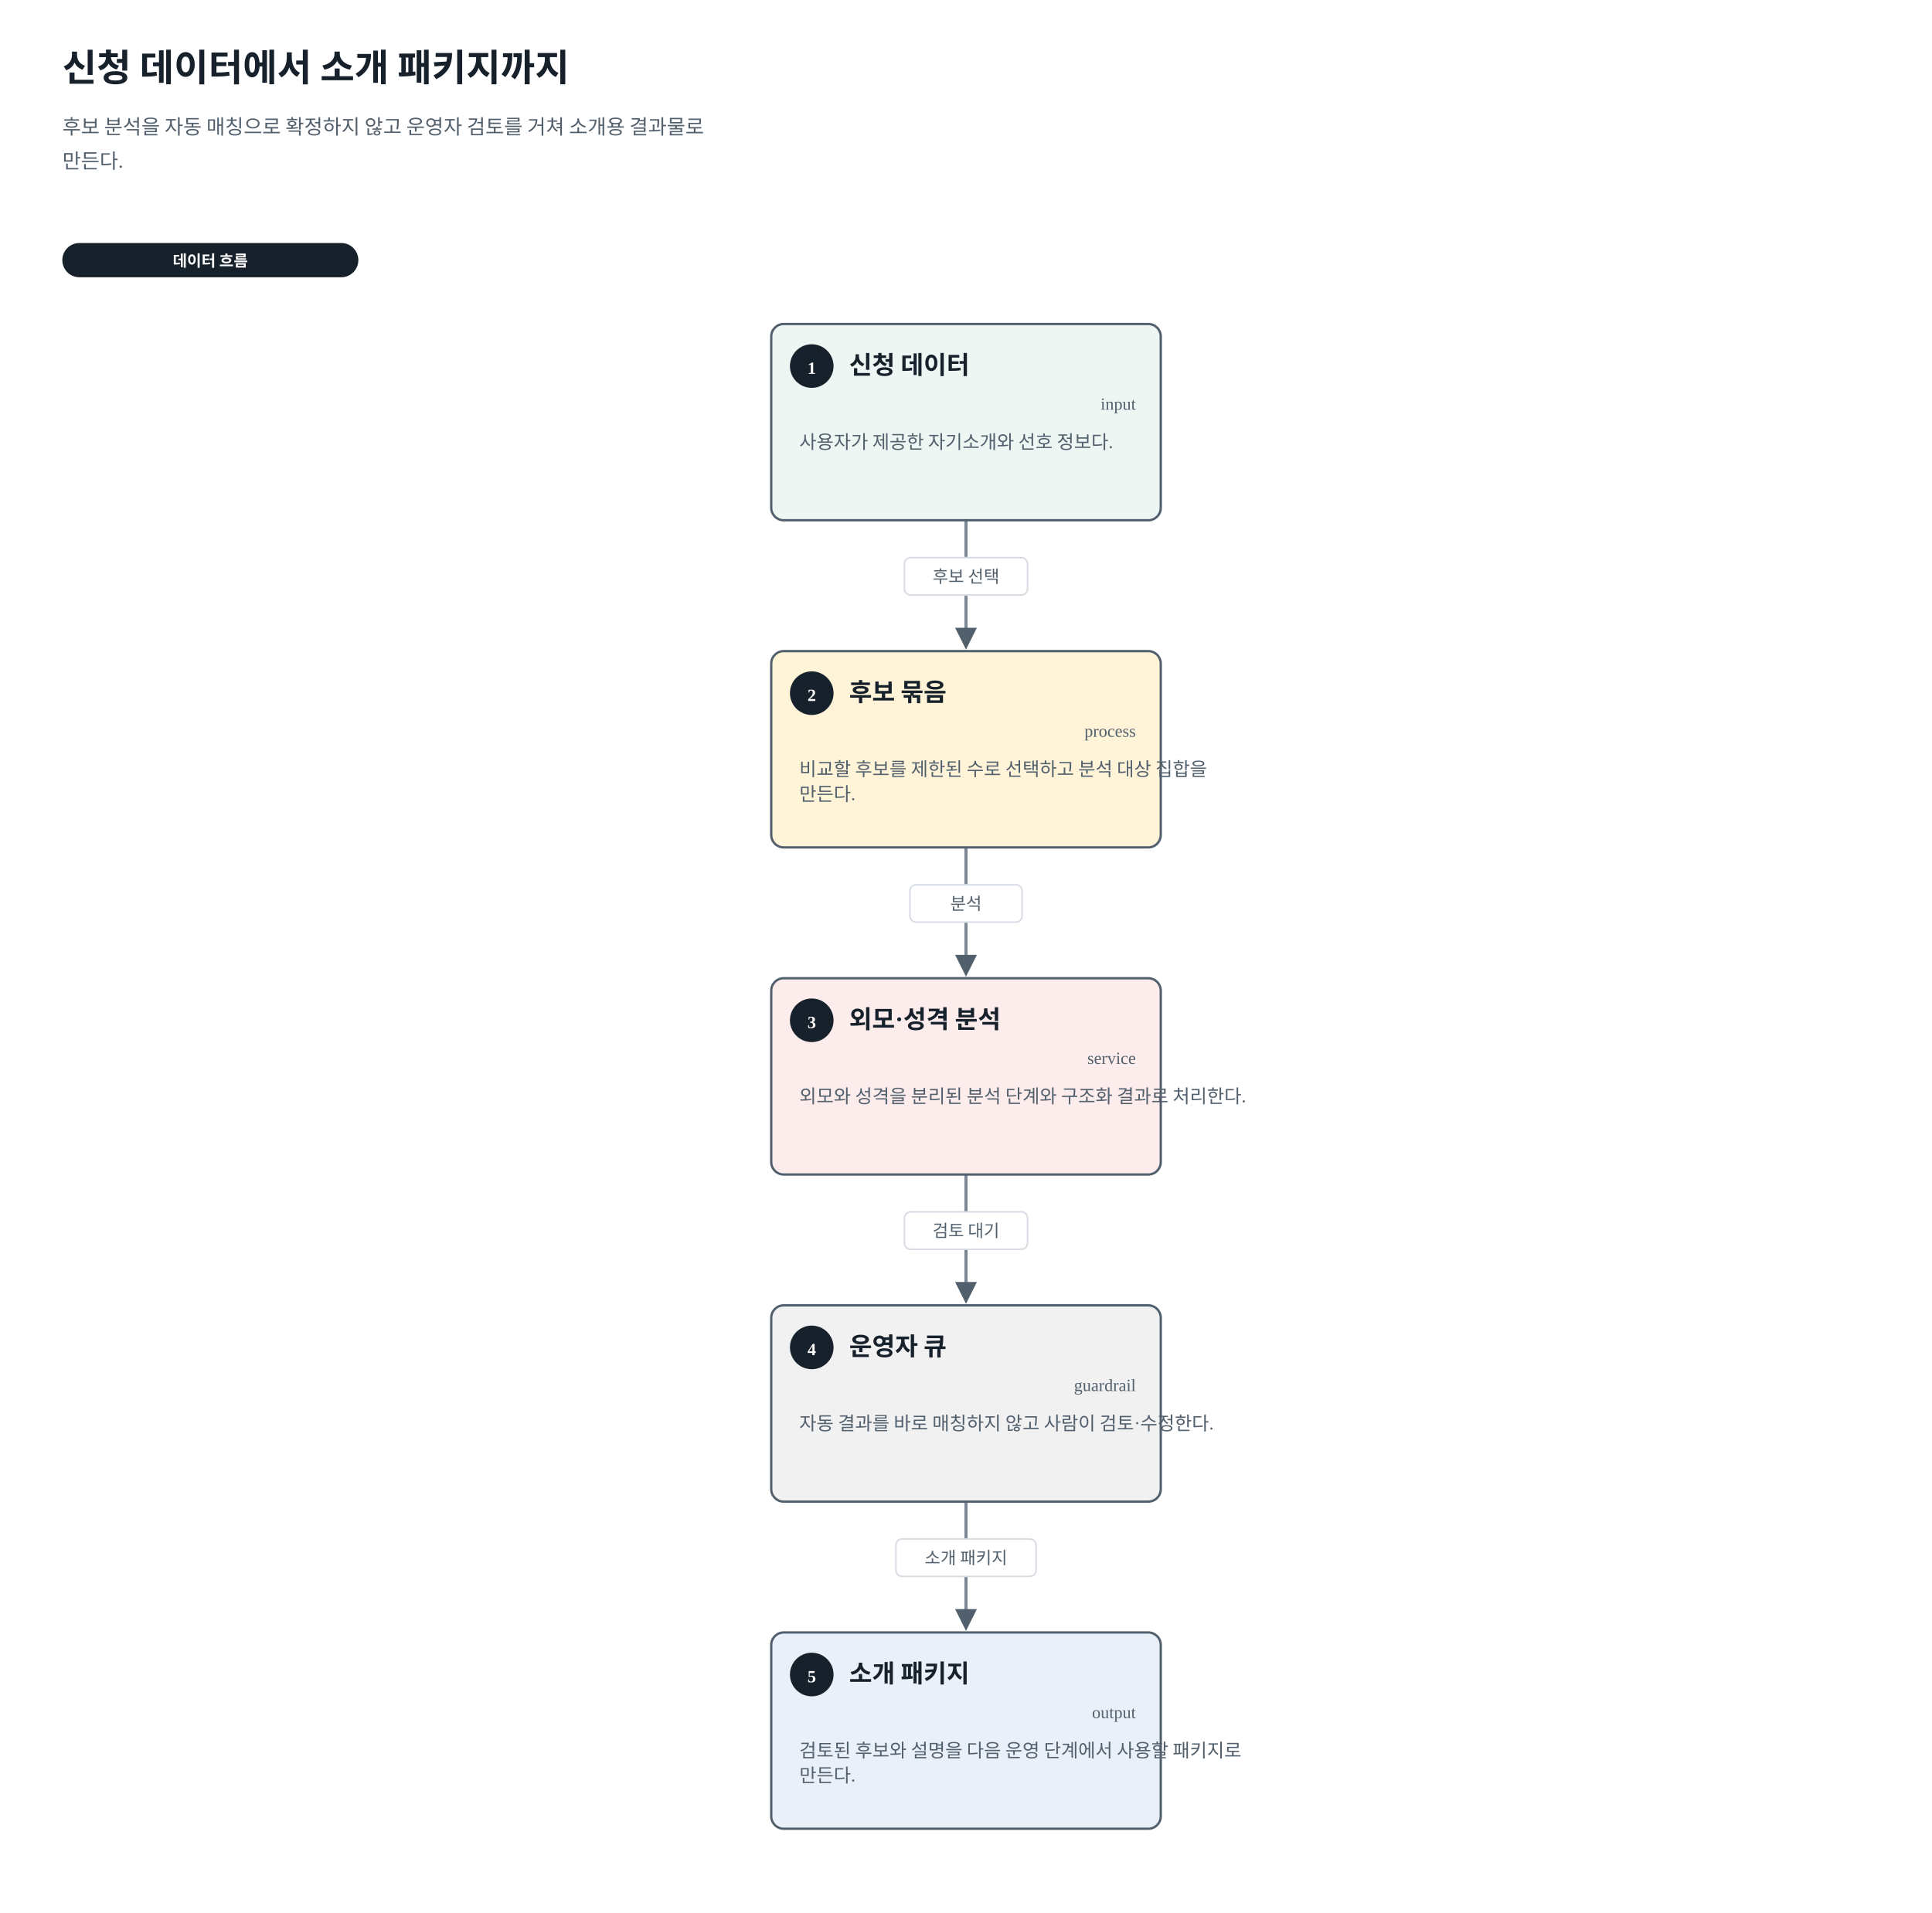
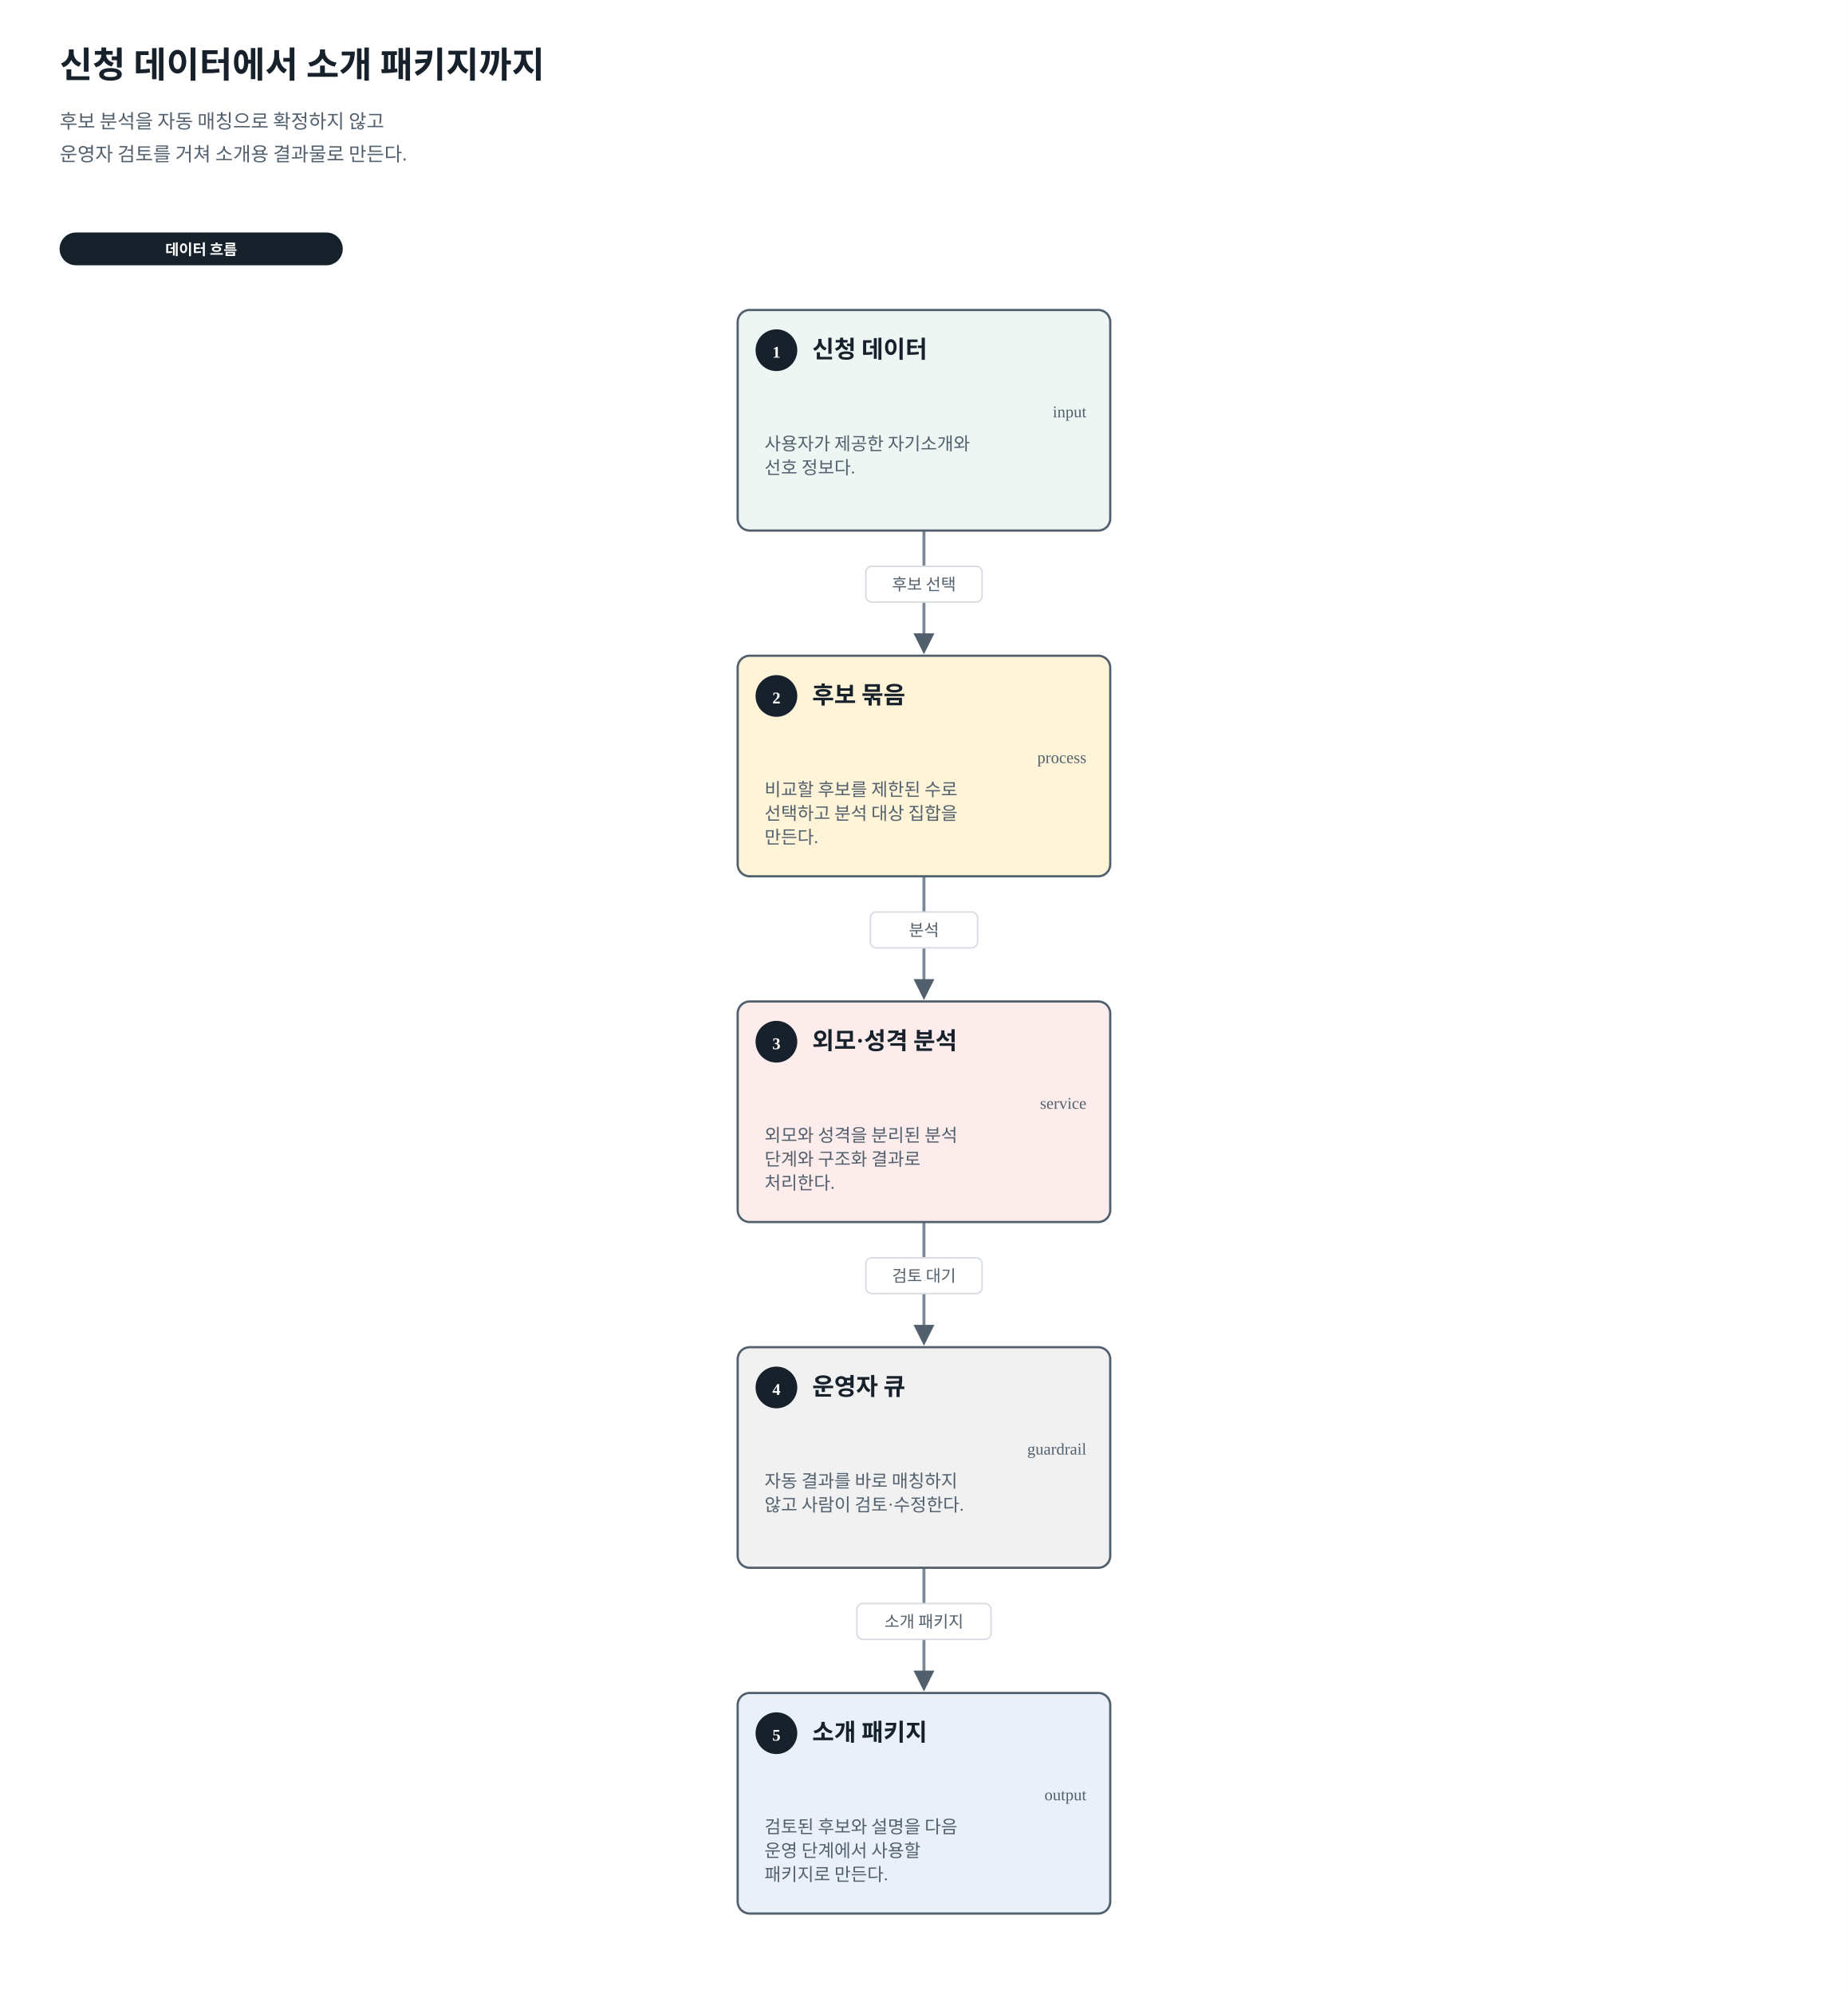
- <svg xmlns="http://www.w3.org/2000/svg" viewBox="0 0 1240 1228" role="img" aria-labelledby="system-map-title system-map-desc">
+ <svg xmlns="http://www.w3.org/2000/svg" viewBox="0 0 1240 1338" role="img" aria-labelledby="system-map-title system-map-desc">
  <defs>
    <marker id="system-map-arrow" viewBox="0 0 10 10" refX="5" refY="5" markerWidth="7" markerHeight="7" orient="auto-start-reverse">
      <path d="M 0 0 L 10 5 L 0 10 z" fill="#52606d" />
    </marker>
  </defs>
-   <rect width="1240" height="1228" fill="#ffffff" />
+   <rect width="1240" height="1338" fill="#ffffff" />
  <text fill="#17212b" font-size="24" font-weight="700">
    <tspan x="40" y="52">신청 데이터에서 소개 패키지까지</tspan>
  </text>
  <text fill="#52606d" font-size="13">
-     <tspan x="40" y="86">후보 분석을 자동 매칭으로 확정하지 않고 운영자 검토를 거쳐 소개용 결과물로</tspan>
-     <tspan x="40" y="108">만든다.</tspan>
+     <tspan x="40" y="86">후보 분석을 자동 매칭으로 확정하지 않고</tspan>
+     <tspan x="40" y="108">운영자 검토를 거쳐 소개용 결과물로 만든다.</tspan>
  </text>
  <rect x="40" y="156" width="190" height="22" rx="11" fill="#17212b" />
  <text x="135" y="171" text-anchor="middle" fill="#ffffff" font-size="10" font-weight="700">데이터 흐름</text>
  <g data-flow="flow-01">
-     <path d="M 620 334 C 620 372, 620 372, 620 410" fill="none" stroke="#7b8794" stroke-width="2" marker-end="url(#system-map-arrow)" />
-     <rect x="580.5" y="358" width="79" height="24" rx="4" fill="#ffffff" stroke="#d6dce2" />
-     <text x="620" y="374" text-anchor="middle" fill="#52606d" font-size="11">후보 선택</text>
+     <path d="M 620 356 C 620 394, 620 394, 620 432" fill="none" stroke="#7b8794" stroke-width="2" marker-end="url(#system-map-arrow)" />
+     <rect x="581" y="380" width="78" height="24" rx="4" fill="#ffffff" stroke="#d6dce2" />
+     <text x="620" y="396" text-anchor="middle" fill="#52606d" font-size="11">후보 선택</text>
  </g>
  <g data-flow="flow-02">
-     <path d="M 620 544 C 620 582, 620 582, 620 620" fill="none" stroke="#7b8794" stroke-width="2" marker-end="url(#system-map-arrow)" />
-     <rect x="584" y="568" width="72" height="24" rx="4" fill="#ffffff" stroke="#d6dce2" />
-     <text x="620" y="584" text-anchor="middle" fill="#52606d" font-size="11">분석</text>
+     <path d="M 620 588 C 620 626, 620 626, 620 664" fill="none" stroke="#7b8794" stroke-width="2" marker-end="url(#system-map-arrow)" />
+     <rect x="584" y="612" width="72" height="24" rx="4" fill="#ffffff" stroke="#d6dce2" />
+     <text x="620" y="628" text-anchor="middle" fill="#52606d" font-size="11">분석</text>
  </g>
  <g data-flow="flow-03">
-     <path d="M 620 754 C 620 792, 620 792, 620 830" fill="none" stroke="#7b8794" stroke-width="2" marker-end="url(#system-map-arrow)" />
-     <rect x="580.5" y="778" width="79" height="24" rx="4" fill="#ffffff" stroke="#d6dce2" />
-     <text x="620" y="794" text-anchor="middle" fill="#52606d" font-size="11">검토 대기</text>
+     <path d="M 620 820 C 620 858, 620 858, 620 896" fill="none" stroke="#7b8794" stroke-width="2" marker-end="url(#system-map-arrow)" />
+     <rect x="581" y="844" width="78" height="24" rx="4" fill="#ffffff" stroke="#d6dce2" />
+     <text x="620" y="860" text-anchor="middle" fill="#52606d" font-size="11">검토 대기</text>
  </g>
  <g data-flow="flow-04">
-     <path d="M 620 964 C 620 1002, 620 1002, 620 1040" fill="none" stroke="#7b8794" stroke-width="2" marker-end="url(#system-map-arrow)" />
-     <rect x="575" y="988" width="90" height="24" rx="4" fill="#ffffff" stroke="#d6dce2" />
-     <text x="620" y="1004" text-anchor="middle" fill="#52606d" font-size="11">소개 패키지</text>
+     <path d="M 620 1052 C 620 1090, 620 1090, 620 1128" fill="none" stroke="#7b8794" stroke-width="2" marker-end="url(#system-map-arrow)" />
+     <rect x="575" y="1076" width="90" height="24" rx="4" fill="#ffffff" stroke="#d6dce2" />
+     <text x="620" y="1092" text-anchor="middle" fill="#52606d" font-size="11">소개 패키지</text>
  </g>
  <g data-node="application">
-     <rect x="495.0" y="208" width="250" height="126" rx="8" fill="#edf6f3" stroke="#52606d" stroke-width="1.5" />
+     <rect x="495.0" y="208" width="250" height="148" rx="8" fill="#edf6f3" stroke="#52606d" stroke-width="1.5" />
    <circle cx="521.0" cy="235" r="14" fill="#17212b" />
    <text x="521.0" y="240" text-anchor="middle" fill="#ffffff" font-size="11" font-weight="700">1</text>
-     <text x="545.0" y="240" fill="#17212b" font-size="16" font-weight="700">신청 데이터</text>
-     <text x="729.0" y="263" text-anchor="end" fill="#52606d" font-size="11">input</text>
+     <text x="545.0" y="240" fill="#17212b" font-size="16" font-weight="700">
+       <tspan x="545.0" y="240">신청 데이터</tspan>
+     </text>
+     <text x="729.0" y="280" text-anchor="end" fill="#52606d" font-size="11">input</text>
    <text x="513.0" y="286" fill="#52606d" font-size="12">
-       <tspan x="513.0" y="288">사용자가 제공한 자기소개와 선호 정보다.</tspan>
+       <tspan x="513.0" y="302">사용자가 제공한 자기소개와</tspan>
+       <tspan x="513.0" y="318">선호 정보다.</tspan>
    </text>
  </g>
  <g data-node="candidate-set">
-     <rect x="495.0" y="418" width="250" height="126" rx="8" fill="#fff4d8" stroke="#52606d" stroke-width="1.5" />
-     <circle cx="521.0" cy="445" r="14" fill="#17212b" />
-     <text x="521.0" y="450" text-anchor="middle" fill="#ffffff" font-size="11" font-weight="700">2</text>
-     <text x="545.0" y="450" fill="#17212b" font-size="16" font-weight="700">후보 묶음</text>
-     <text x="729.0" y="473" text-anchor="end" fill="#52606d" font-size="11">process</text>
-     <text x="513.0" y="496" fill="#52606d" font-size="12">
-       <tspan x="513.0" y="498">비교할 후보를 제한된 수로 선택하고 분석 대상 집합을</tspan>
-       <tspan x="513.0" y="514">만든다.</tspan>
+     <rect x="495.0" y="440" width="250" height="148" rx="8" fill="#fff4d8" stroke="#52606d" stroke-width="1.5" />
+     <circle cx="521.0" cy="467" r="14" fill="#17212b" />
+     <text x="521.0" y="472" text-anchor="middle" fill="#ffffff" font-size="11" font-weight="700">2</text>
+     <text x="545.0" y="472" fill="#17212b" font-size="16" font-weight="700">
+       <tspan x="545.0" y="472">후보 묶음</tspan>
+     </text>
+     <text x="729.0" y="512" text-anchor="end" fill="#52606d" font-size="11">process</text>
+     <text x="513.0" y="518" fill="#52606d" font-size="12">
+       <tspan x="513.0" y="534">비교할 후보를 제한된 수로</tspan>
+       <tspan x="513.0" y="550">선택하고 분석 대상 집합을</tspan>
+       <tspan x="513.0" y="566">만든다.</tspan>
    </text>
  </g>
  <g data-node="trait-analysis">
-     <rect x="495.0" y="628" width="250" height="126" rx="8" fill="#fceceb" stroke="#52606d" stroke-width="1.5" />
-     <circle cx="521.0" cy="655" r="14" fill="#17212b" />
-     <text x="521.0" y="660" text-anchor="middle" fill="#ffffff" font-size="11" font-weight="700">3</text>
-     <text x="545.0" y="660" fill="#17212b" font-size="16" font-weight="700">외모·성격 분석</text>
-     <text x="729.0" y="683" text-anchor="end" fill="#52606d" font-size="11">service</text>
-     <text x="513.0" y="706" fill="#52606d" font-size="12">
-       <tspan x="513.0" y="708">외모와 성격을 분리된 분석 단계와 구조화 결과로 처리한다.</tspan>
+     <rect x="495.0" y="672" width="250" height="148" rx="8" fill="#fceceb" stroke="#52606d" stroke-width="1.5" />
+     <circle cx="521.0" cy="699" r="14" fill="#17212b" />
+     <text x="521.0" y="704" text-anchor="middle" fill="#ffffff" font-size="11" font-weight="700">3</text>
+     <text x="545.0" y="704" fill="#17212b" font-size="16" font-weight="700">
+       <tspan x="545.0" y="704">외모·성격 분석</tspan>
+     </text>
+     <text x="729.0" y="744" text-anchor="end" fill="#52606d" font-size="11">service</text>
+     <text x="513.0" y="750" fill="#52606d" font-size="12">
+       <tspan x="513.0" y="766">외모와 성격을 분리된 분석</tspan>
+       <tspan x="513.0" y="782">단계와 구조화 결과로</tspan>
+       <tspan x="513.0" y="798">처리한다.</tspan>
    </text>
  </g>
  <g data-node="operator-review">
-     <rect x="495.0" y="838" width="250" height="126" rx="8" fill="#f1f1f1" stroke="#52606d" stroke-width="1.5" />
-     <circle cx="521.0" cy="865" r="14" fill="#17212b" />
-     <text x="521.0" y="870" text-anchor="middle" fill="#ffffff" font-size="11" font-weight="700">4</text>
-     <text x="545.0" y="870" fill="#17212b" font-size="16" font-weight="700">운영자 큐</text>
-     <text x="729.0" y="893" text-anchor="end" fill="#52606d" font-size="11">guardrail</text>
-     <text x="513.0" y="916" fill="#52606d" font-size="12">
-       <tspan x="513.0" y="918">자동 결과를 바로 매칭하지 않고 사람이 검토·수정한다.</tspan>
+     <rect x="495.0" y="904" width="250" height="148" rx="8" fill="#f1f1f1" stroke="#52606d" stroke-width="1.5" />
+     <circle cx="521.0" cy="931" r="14" fill="#17212b" />
+     <text x="521.0" y="936" text-anchor="middle" fill="#ffffff" font-size="11" font-weight="700">4</text>
+     <text x="545.0" y="936" fill="#17212b" font-size="16" font-weight="700">
+       <tspan x="545.0" y="936">운영자 큐</tspan>
+     </text>
+     <text x="729.0" y="976" text-anchor="end" fill="#52606d" font-size="11">guardrail</text>
+     <text x="513.0" y="982" fill="#52606d" font-size="12">
+       <tspan x="513.0" y="998">자동 결과를 바로 매칭하지</tspan>
+       <tspan x="513.0" y="1014">않고 사람이 검토·수정한다.</tspan>
    </text>
  </g>
  <g data-node="intro-package">
-     <rect x="495.0" y="1048" width="250" height="126" rx="8" fill="#eaf0fa" stroke="#52606d" stroke-width="1.5" />
-     <circle cx="521.0" cy="1075" r="14" fill="#17212b" />
-     <text x="521.0" y="1080" text-anchor="middle" fill="#ffffff" font-size="11" font-weight="700">5</text>
-     <text x="545.0" y="1080" fill="#17212b" font-size="16" font-weight="700">소개 패키지</text>
-     <text x="729.0" y="1103" text-anchor="end" fill="#52606d" font-size="11">output</text>
-     <text x="513.0" y="1126" fill="#52606d" font-size="12">
-       <tspan x="513.0" y="1128">검토된 후보와 설명을 다음 운영 단계에서 사용할 패키지로</tspan>
-       <tspan x="513.0" y="1144">만든다.</tspan>
+     <rect x="495.0" y="1136" width="250" height="148" rx="8" fill="#eaf0fa" stroke="#52606d" stroke-width="1.5" />
+     <circle cx="521.0" cy="1163" r="14" fill="#17212b" />
+     <text x="521.0" y="1168" text-anchor="middle" fill="#ffffff" font-size="11" font-weight="700">5</text>
+     <text x="545.0" y="1168" fill="#17212b" font-size="16" font-weight="700">
+       <tspan x="545.0" y="1168">소개 패키지</tspan>
+     </text>
+     <text x="729.0" y="1208" text-anchor="end" fill="#52606d" font-size="11">output</text>
+     <text x="513.0" y="1214" fill="#52606d" font-size="12">
+       <tspan x="513.0" y="1230">검토된 후보와 설명을 다음</tspan>
+       <tspan x="513.0" y="1246">운영 단계에서 사용할</tspan>
+       <tspan x="513.0" y="1262">패키지로 만든다.</tspan>
    </text>
  </g>
</svg>
